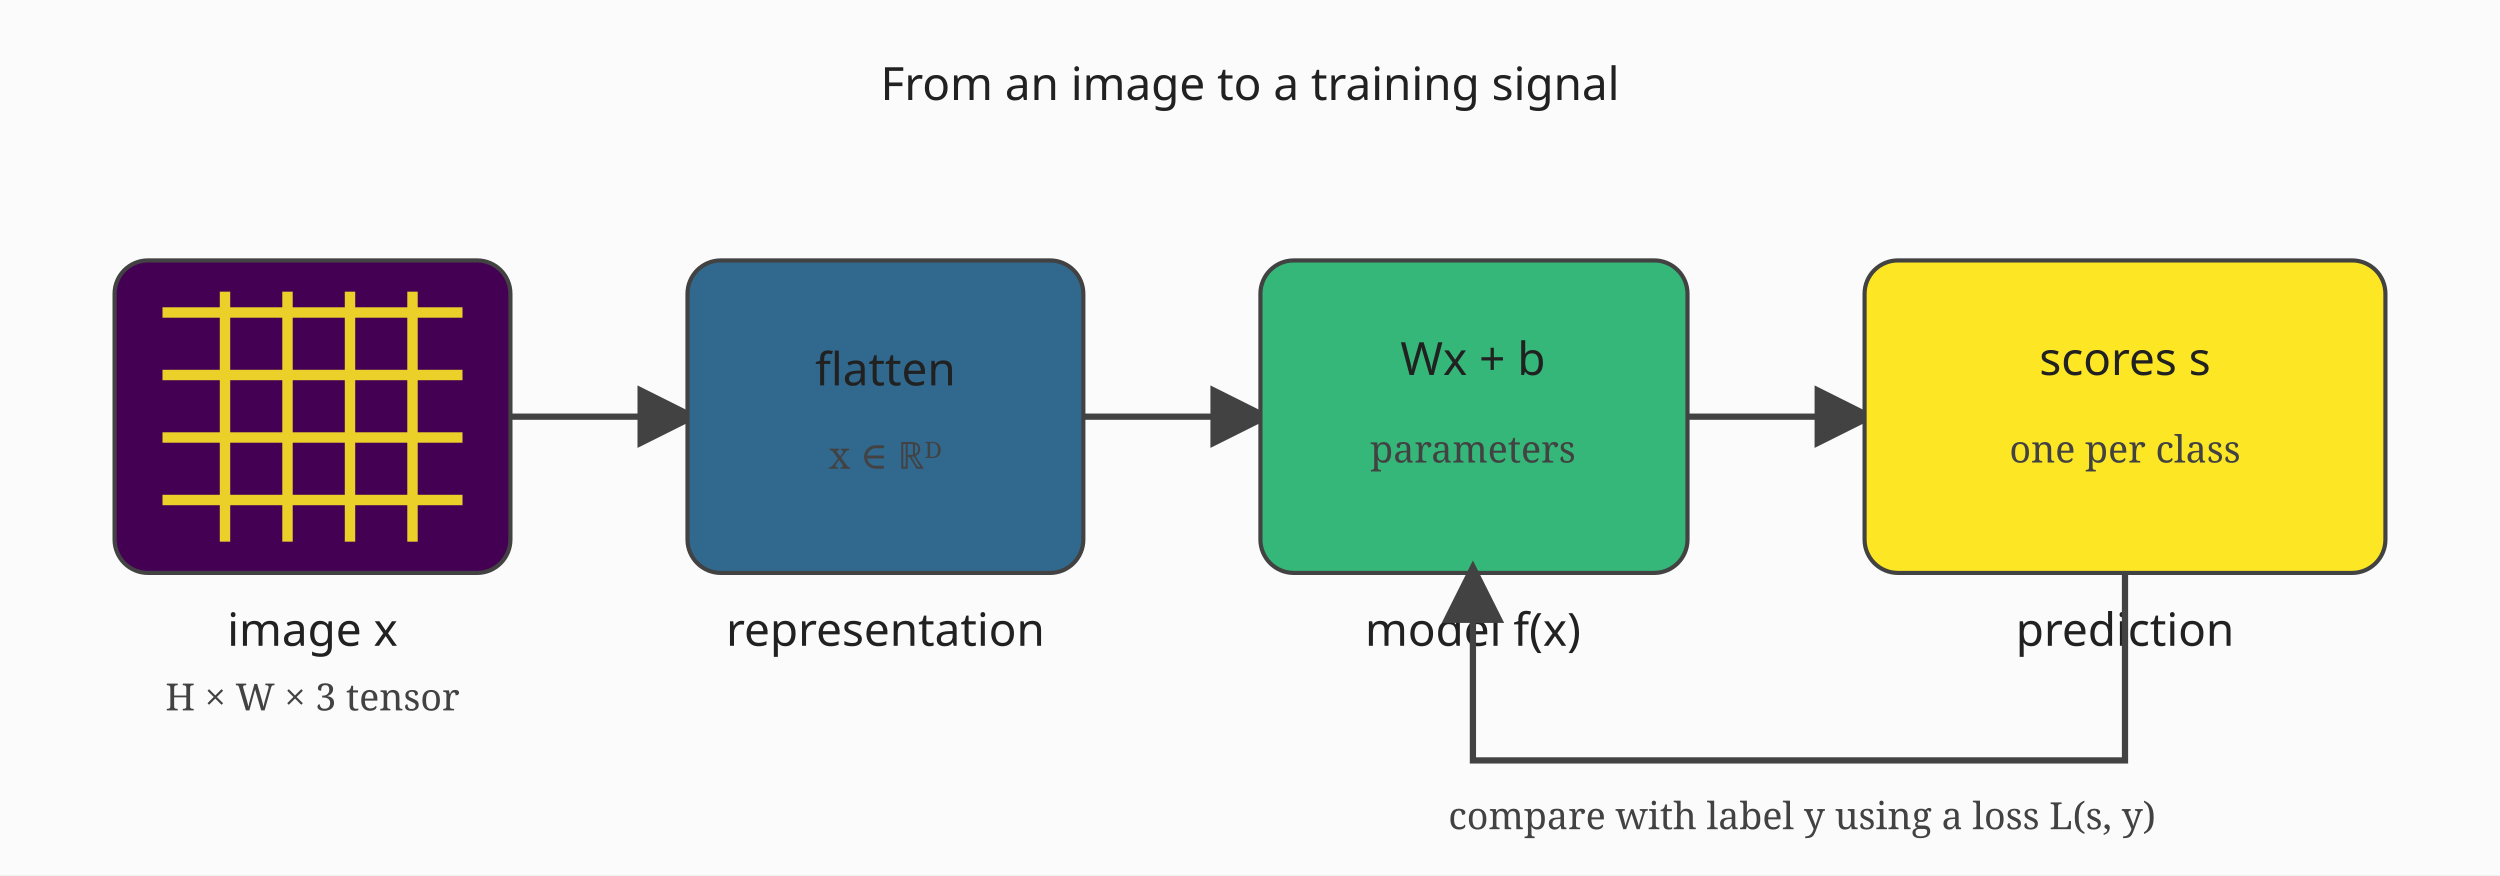
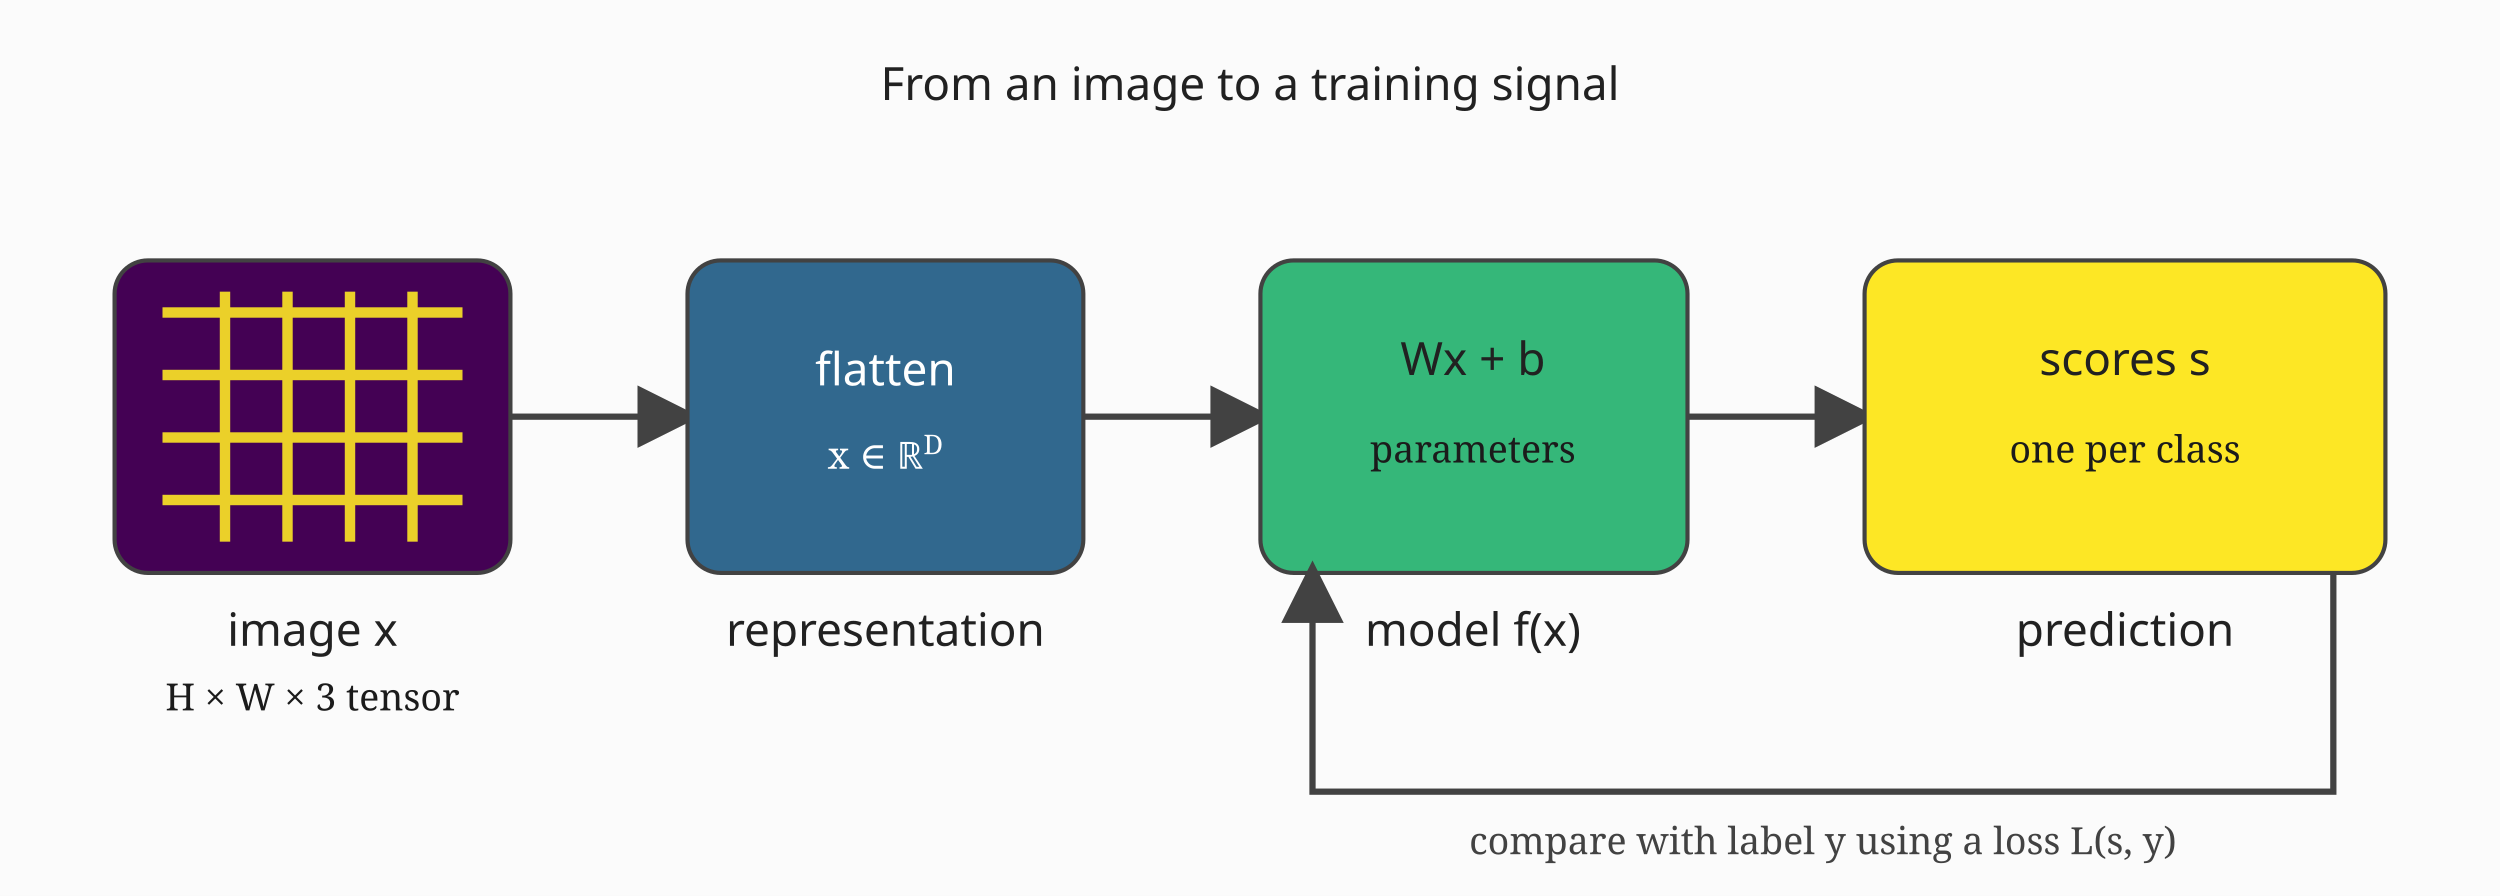
- <svg xmlns="http://www.w3.org/2000/svg" width="1200" height="420" viewBox="0 0 1200 420" role="img" aria-labelledby="title desc">
+ <svg xmlns="http://www.w3.org/2000/svg" width="1200" height="430" viewBox="0 0 1200 430" role="img" aria-labelledby="pipelineTitle pipelineDesc">
  <defs>
-     <marker id="arrow" markerWidth="10" markerHeight="10" refX="8" refY="5" orient="auto">
+     <marker id="pipelineArrow" markerWidth="10" markerHeight="10" refX="8" refY="5" orient="auto">
      <path d="M0,0 L10,5 L0,10 z" fill="#424242" />
    </marker>
    <style>
-       .box { stroke: #424242; stroke-width: 2; rx: 16; }
+       .box { stroke: #424242; stroke-width: 2; }
      .label { font-family: 'Space Grotesk', sans-serif; font-size: 22px; fill: #212121; text-anchor: middle; }
-       .small { font-family: 'Source Serif 4', serif; font-size: 18px; fill: #424242; text-anchor: middle; }
-       .arrow { stroke: #424242; stroke-width: 3; marker-end: url(#arrow); }
+       .label-inv { font-family: 'Space Grotesk', sans-serif; font-size: 22px; fill: #ffffff; text-anchor: middle; }
+       .small { font-family: 'Source Serif 4', Georgia, serif; font-size: 18px; fill: #1b1b1b; text-anchor: middle; }
+       .small-inv { font-family: 'Source Serif 4', Georgia, serif; font-size: 18px; fill: #ffffff; text-anchor: middle; }
+       .caption { font-family: 'Source Serif 4', Georgia, serif; font-size: 18px; fill: #424242; text-anchor: middle; }
+       .arrow { stroke: #424242; stroke-width: 3; fill: none; marker-end: url(#pipelineArrow); }
    </style>
  </defs>
-   <rect width="1200" height="420" fill="#fbfbfb" />
+   <rect width="1200" height="430" fill="#fbfbfb" />
  <text x="600" y="48" class="label" font-size="26">From an image to a training signal</text>
-   <rect x="55" y="125" width="190" height="150" class="box" fill="#440154" />
+   <rect x="55" y="125" width="190" height="150" rx="16" class="box" fill="#440154" />
  <g stroke="#fde725" stroke-width="5" opacity=".9">
    <path d="M78 150h144M78 180h144M78 210h144M78 240h144" />
    <path d="M108 140v120M138 140v120M168 140v120M198 140v120" />
  </g>
  <text x="150" y="310" class="label">image x</text>
  <text x="150" y="341" class="small">H × W × 3 tensor</text>
  <line x1="245" y1="200" x2="330" y2="200" class="arrow" />
-   <rect x="330" y="125" width="190" height="150" class="box" fill="#31688e" />
-   <text x="425" y="185" class="label" fill="#fff">flatten</text>
-   <text x="425" y="225" class="small" fill="#fff">x ∈ ℝᴰ</text>
+   <rect x="330" y="125" width="190" height="150" rx="16" class="box" fill="#31688e" />
+   <text x="425" y="185" class="label-inv">flatten</text>
+   <text x="425" y="225" class="small-inv">x ∈ ℝ<tspan dy="-7" font-size="13">D</tspan>
+   </text>
  <text x="425" y="310" class="label">representation</text>
  <line x1="520" y1="200" x2="605" y2="200" class="arrow" />
-   <rect x="605" y="125" width="205" height="150" class="box" fill="#35b779" />
+   <rect x="605" y="125" width="205" height="150" rx="16" class="box" fill="#35b779" />
  <text x="707" y="180" class="label">Wx + b</text>
  <text x="707" y="222" class="small">parameters</text>
  <text x="707" y="310" class="label">model f(x)</text>
  <line x1="810" y1="200" x2="895" y2="200" class="arrow" />
-   <rect x="895" y="125" width="250" height="150" class="box" fill="#fde725" />
+   <rect x="895" y="125" width="250" height="150" rx="16" class="box" fill="#fde725" />
  <text x="1020" y="180" class="label">scores s</text>
  <text x="1020" y="222" class="small">one per class</text>
  <text x="1020" y="310" class="label">prediction</text>
-   <path d="M1020 275 V365 H707 V275" class="arrow" fill="none" />
-   <text x="865" y="398" class="small">compare with label y using a loss L(s, y)</text>
+   <path d="M1120 275 V380 H630 V275" class="arrow" />
+   <text x="875" y="410" class="caption">compare with label y using a loss L(s, y)</text>
</svg>
